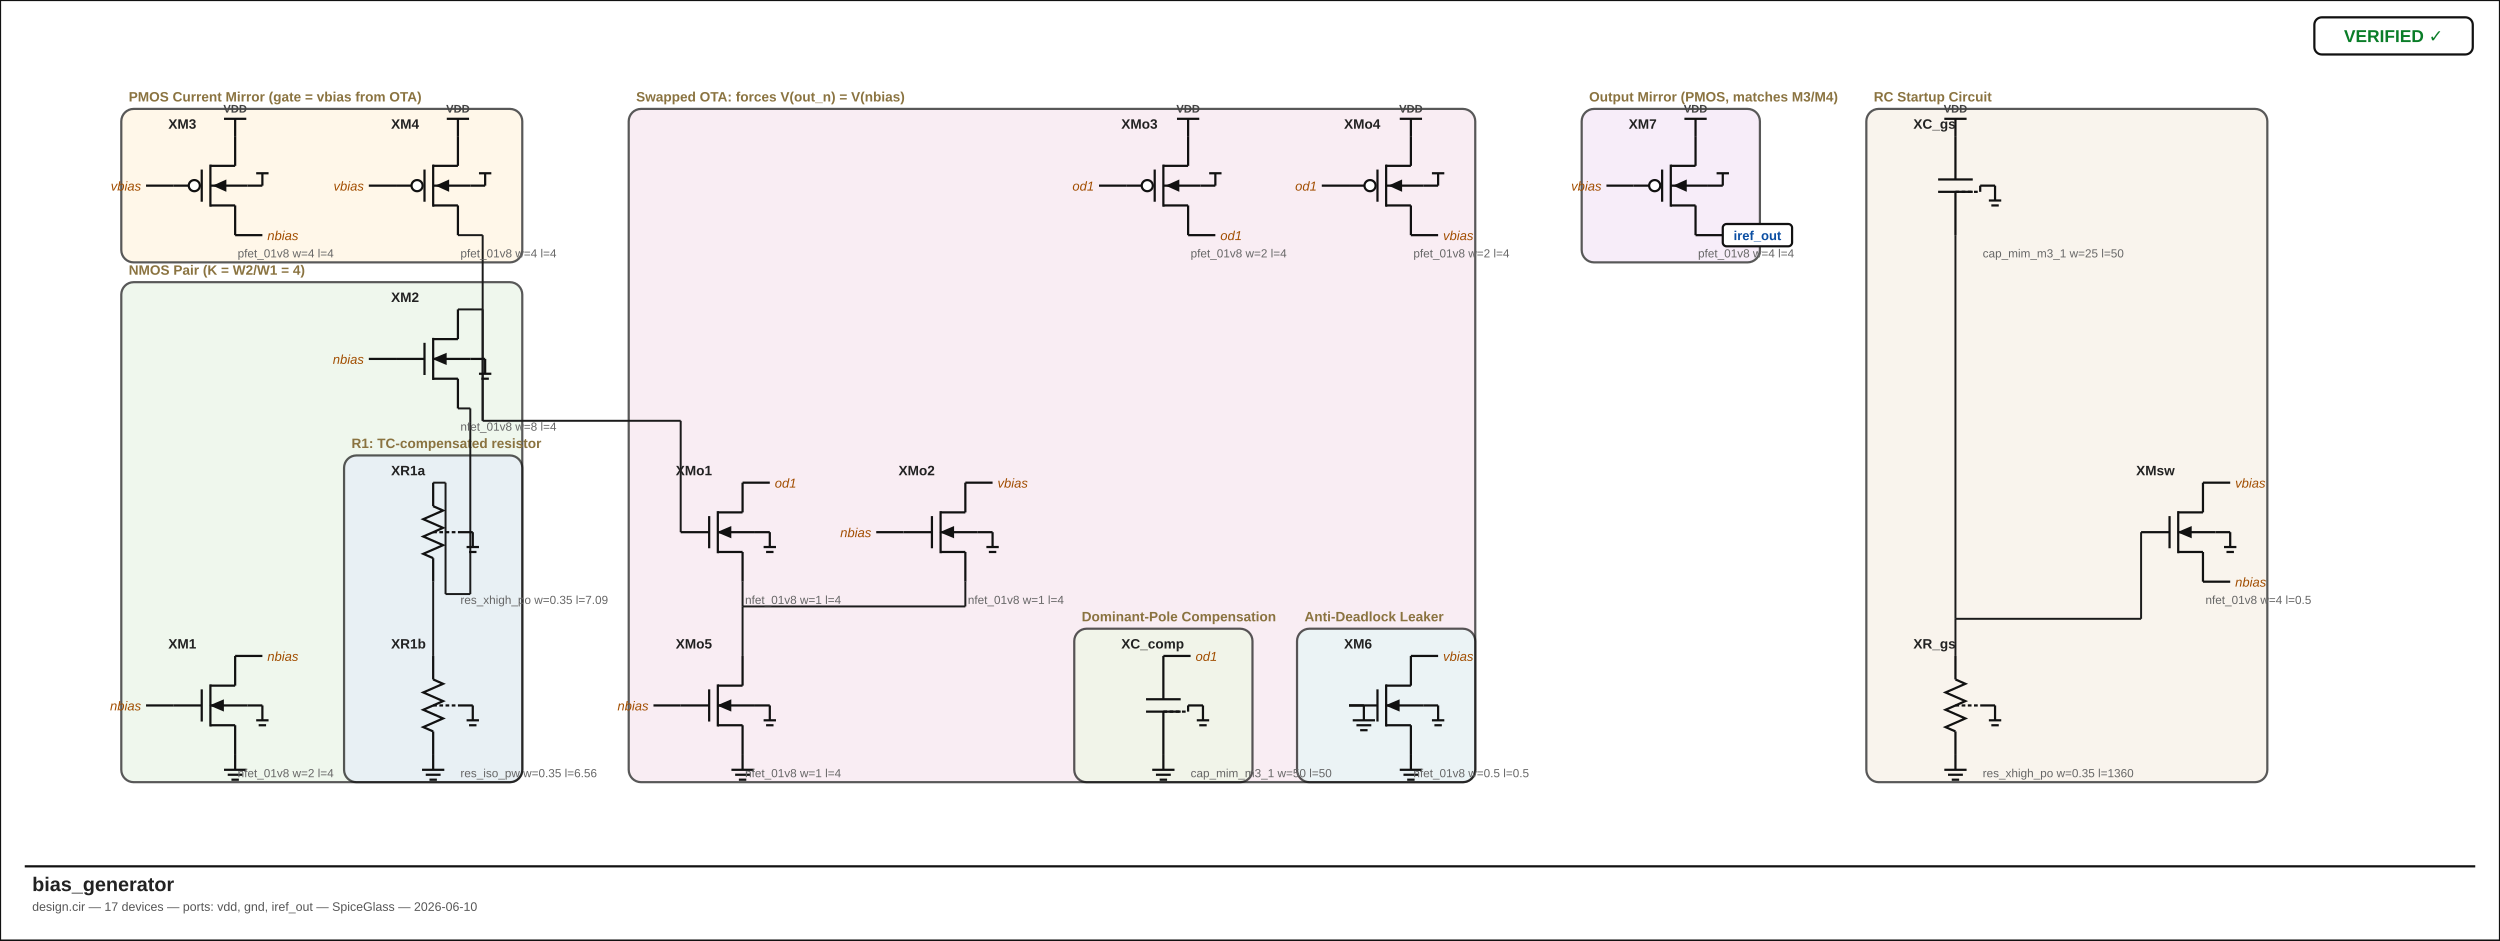
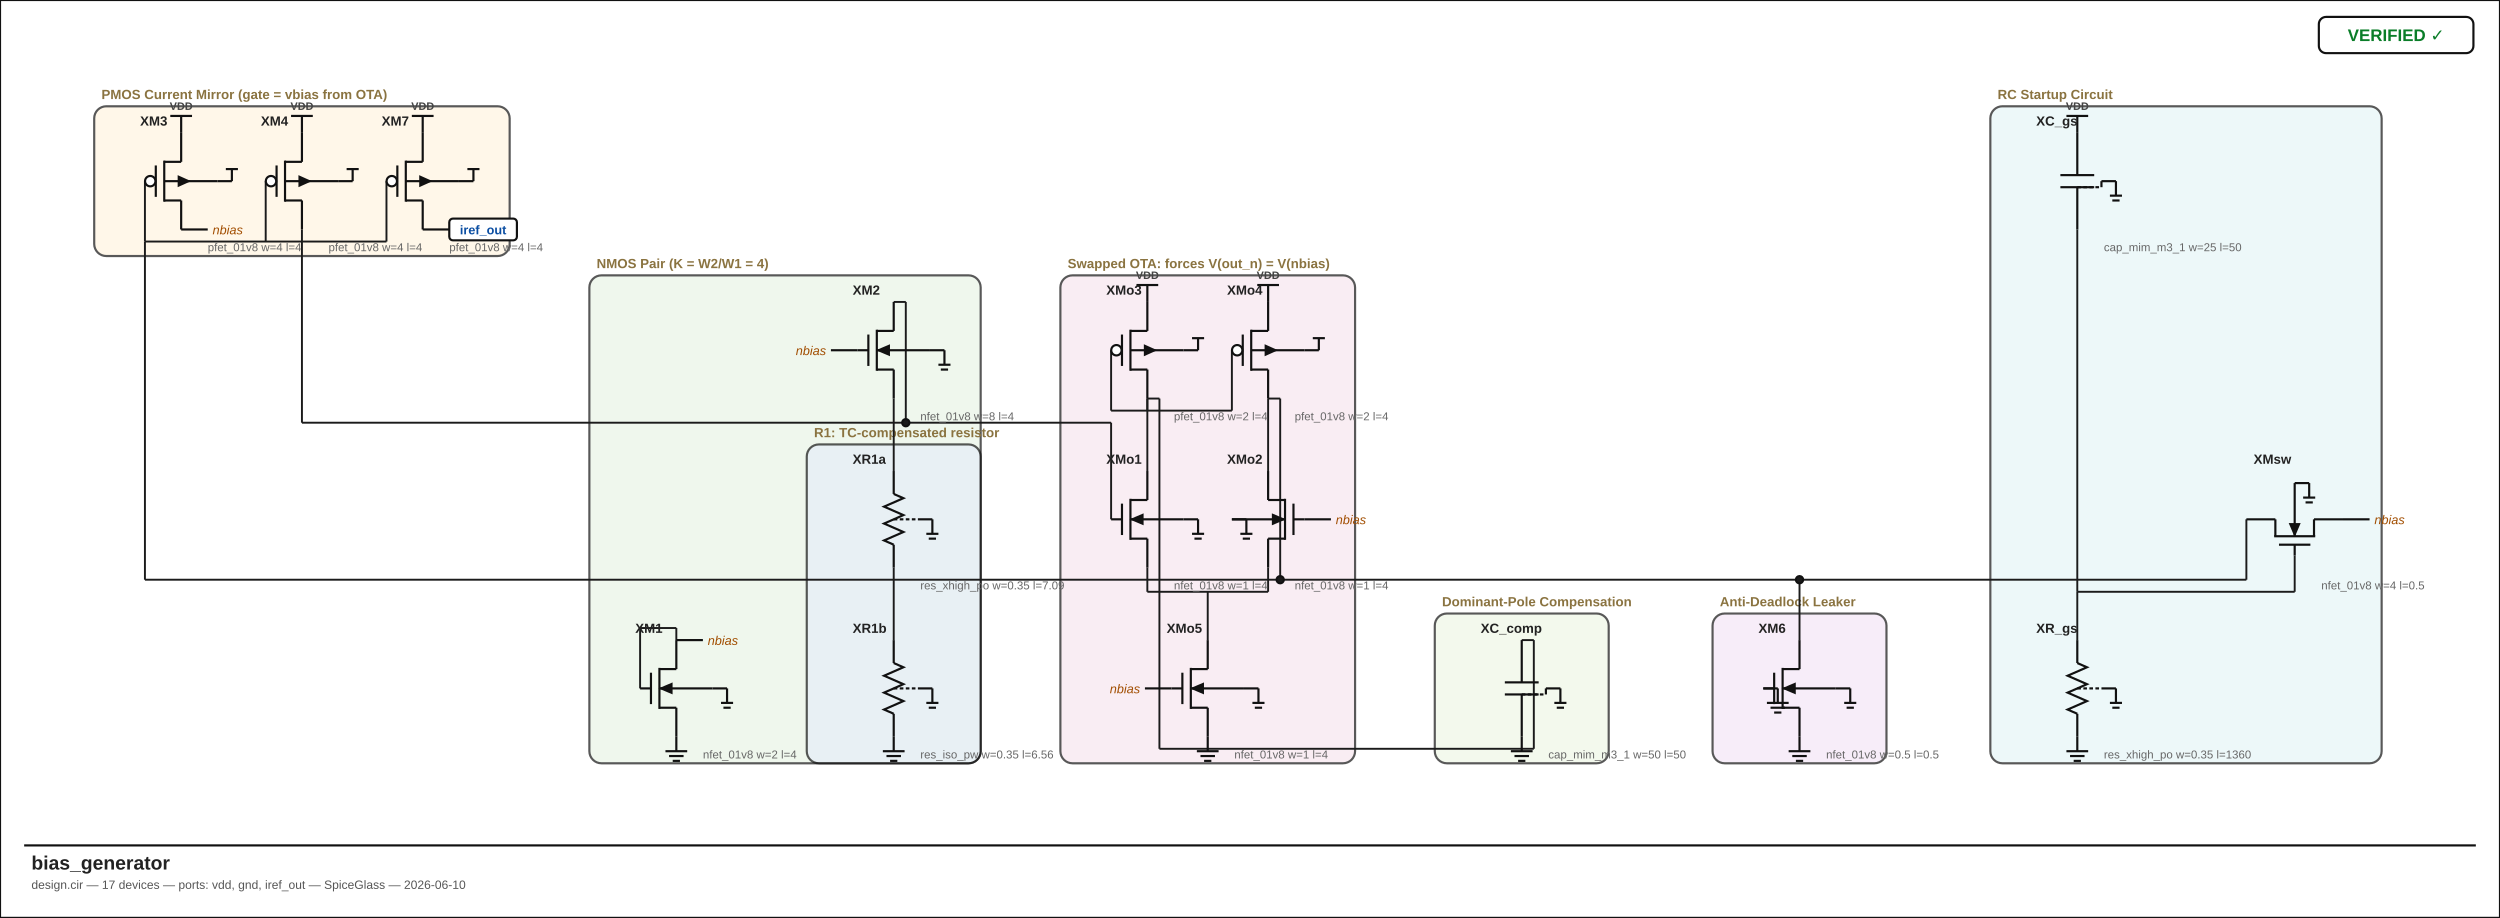
- <svg xmlns="http://www.w3.org/2000/svg" width="2020" height="760" viewBox="0 0 2020 760" font-family="Segoe UI, Arial, sans-serif">
+ <svg xmlns="http://www.w3.org/2000/svg" width="2070" height="760" viewBox="0 0 2070 760" font-family="Segoe UI, Arial, sans-serif">
  <style>
 line, polyline, path, rect, circle { stroke: #111111; stroke-width: 1.8; }
 .wire { stroke: #1b1b1b; stroke-width: 1.6; }
 text { stroke: none; fill: #222; font-size: 11px; }
 .name { font-weight: 600; font-size: 11px; }
 .param { fill: #666; font-size: 9.5px; }
 .pin { font-size: 9px; fill: #333; }
 .sym { font-size: 11px; font-weight: 700; }
 .boxmodel { font-size: 9.5px; fill: #555; font-style: italic; }
 .rail { font-size: 9px; fill: #444444; font-weight: 600; }
 .netlabel { font-size: 10.5px; fill: #a14d00; font-style: italic; }
 .port { font-size: 10.5px; fill: #0b4ea2; font-weight: 700; }
 .sectitle { font-size: 11px; fill: #8a7340; font-weight: 600; }
 .title { font-size: 16px; font-weight: 700; }
 .meta { font-size: 10px; fill: #555; }
</style>
-   <rect x="0" y="0" width="2020" height="760" fill="white" stroke="none" />
-   <rect x="98" y="88" width="324" height="124" rx="10" fill="#fff3df" stroke="none" opacity="0.7" />
-   <text x="104" y="82" class="sectitle">PMOS Current Mirror (gate = vbias from OTA)</text>
-   <rect x="98" y="228" width="324" height="404" rx="10" fill="#e8f3e6" stroke="none" opacity="0.7" />
-   <text x="104" y="222" class="sectitle">NMOS Pair (K = W2/W1 = 4)</text>
-   <rect x="278" y="368" width="144" height="264" rx="10" fill="#e6ecf7" stroke="none" opacity="0.7" />
-   <text x="284" y="362" class="sectitle">R1: TC-compensated resistor</text>
-   <rect x="508" y="88" width="684" height="544" rx="10" fill="#f7e6ee" stroke="none" opacity="0.7" />
-   <text x="514" y="82" class="sectitle">Swapped OTA: forces V(out_n) = V(nbias)</text>
-   <rect x="868" y="508" width="144" height="124" rx="10" fill="#eef7e6" stroke="none" opacity="0.7" />
-   <text x="874" y="502" class="sectitle">Dominant-Pole Compensation</text>
-   <rect x="1278" y="88" width="144" height="124" rx="10" fill="#f3e6f7" stroke="none" opacity="0.7" />
-   <text x="1284" y="82" class="sectitle">Output Mirror (PMOS, matches M3/M4)</text>
-   <rect x="1048" y="508" width="144" height="124" rx="10" fill="#e6f5f7" stroke="none" opacity="0.7" />
-   <text x="1054" y="502" class="sectitle">Anti-Deadlock Leaker</text>
-   <rect x="1508" y="88" width="324" height="544" rx="10" fill="#f7f0e6" stroke="none" opacity="0.7" />
-   <text x="1514" y="82" class="sectitle">RC Startup Circuit</text>
-   <line class="wire" x1="370" y1="190" x2="390" y2="190" />
-   <line class="wire" x1="390" y1="190" x2="390" y2="340" />
-   <line class="wire" x1="370" y1="250" x2="390" y2="250" />
-   <line class="wire" x1="390" y1="250" x2="390" y2="340" />
-   <line class="wire" x1="550" y1="430" x2="550" y2="340" />
-   <line class="wire" x1="390" y1="340" x2="550" y2="340" />
-   <line class="wire" x1="370" y1="330" x2="380" y2="330" />
-   <line class="wire" x1="380" y1="330" x2="380" y2="480" />
-   <line class="wire" x1="350" y1="390" x2="360" y2="390" />
-   <line class="wire" x1="360" y1="390" x2="360" y2="480" />
-   <line class="wire" x1="360" y1="480" x2="380" y2="480" />
-   <line class="wire" x1="350" y1="470" x2="350" y2="530" />
-   <line class="wire" x1="600" y1="470" x2="600" y2="490" />
-   <line class="wire" x1="780" y1="470" x2="780" y2="490" />
-   <line class="wire" x1="600" y1="530" x2="600" y2="490" />
-   <line class="wire" x1="600" y1="490" x2="780" y2="490" />
-   <line class="wire" x1="1580" y1="190" x2="1580" y2="500" />
-   <line class="wire" x1="1580" y1="530" x2="1580" y2="500" />
-   <line class="wire" x1="1730" y1="430" x2="1730" y2="500" />
-   <line class="wire" x1="1580" y1="500" x2="1730" y2="500" />
-   <line x1="190" y1="190" x2="212" y2="190" />
-   <text x="216" y="194" text-anchor="start" class="netlabel">nbias</text>
-   <line x1="190" y1="530" x2="212" y2="530" />
-   <text x="216" y="534" text-anchor="start" class="netlabel">nbias</text>
-   <line x1="140" y1="570" x2="118" y2="570" />
-   <text x="114" y="574" text-anchor="end" class="netlabel">nbias</text>
-   <line x1="320" y1="290" x2="298" y2="290" />
-   <text x="294" y="294" text-anchor="end" class="netlabel">nbias</text>
-   <line x1="730" y1="430" x2="708" y2="430" />
-   <text x="704" y="434" text-anchor="end" class="netlabel">nbias</text>
-   <line x1="550" y1="570" x2="528" y2="570" />
-   <text x="524" y="574" text-anchor="end" class="netlabel">nbias</text>
-   <line x1="1780" y1="470" x2="1802" y2="470" />
-   <text x="1806" y="474" text-anchor="start" class="netlabel">nbias</text>
-   <line x1="140" y1="150" x2="118" y2="150" />
-   <text x="114" y="154" text-anchor="end" class="netlabel">vbias</text>
-   <line x1="320" y1="150" x2="298" y2="150" />
-   <text x="294" y="154" text-anchor="end" class="netlabel">vbias</text>
-   <line x1="780" y1="390" x2="802" y2="390" />
-   <text x="806" y="394" text-anchor="start" class="netlabel">vbias</text>
-   <line x1="1140" y1="190" x2="1162" y2="190" />
-   <text x="1166" y="194" text-anchor="start" class="netlabel">vbias</text>
-   <line x1="1320" y1="150" x2="1298" y2="150" />
-   <text x="1294" y="154" text-anchor="end" class="netlabel">vbias</text>
-   <line x1="1140" y1="530" x2="1162" y2="530" />
-   <text x="1166" y="534" text-anchor="start" class="netlabel">vbias</text>
-   <line x1="1780" y1="390" x2="1802" y2="390" />
-   <text x="1806" y="394" text-anchor="start" class="netlabel">vbias</text>
-   <line x1="190" y1="110" x2="190" y2="96" />
-   <line x1="181" y1="96" x2="199" y2="96" stroke-width="2.4" />
-   <text x="190" y="91" text-anchor="middle" class="rail">VDD</text>
-   <line x1="200" y1="150" x2="212" y2="150" />
-   <line x1="212" y1="150" x2="212" y2="140" />
-   <line x1="207" y1="140" x2="217" y2="140" stroke-width="2.4" />
-   <line x1="370" y1="110" x2="370" y2="96" />
-   <line x1="361" y1="96" x2="379" y2="96" stroke-width="2.4" />
-   <text x="370" y="91" text-anchor="middle" class="rail">VDD</text>
+   <rect x="0" y="0" width="2070" height="760" fill="white" stroke="none" />
+   <rect x="78" y="88" width="344" height="124" rx="10" fill="#fff3df" stroke="none" opacity="0.7" />
+   <text x="84" y="82" class="sectitle">PMOS Current Mirror (gate = vbias from OTA)</text>
+   <rect x="488" y="228" width="324" height="404" rx="10" fill="#e8f3e6" stroke="none" opacity="0.7" />
+   <text x="494" y="222" class="sectitle">NMOS Pair (K = W2/W1 = 4)</text>
+   <rect x="668" y="368" width="144" height="264" rx="10" fill="#e6ecf7" stroke="none" opacity="0.7" />
+   <text x="674" y="362" class="sectitle">R1: TC-compensated resistor</text>
+   <rect x="878" y="228" width="244" height="404" rx="10" fill="#f7e6ee" stroke="none" opacity="0.7" />
+   <text x="884" y="222" class="sectitle">Swapped OTA: forces V(out_n) = V(nbias)</text>
+   <rect x="1188" y="508" width="144" height="124" rx="10" fill="#eef7e6" stroke="none" opacity="0.7" />
+   <text x="1194" y="502" class="sectitle">Dominant-Pole Compensation</text>
+   <rect x="1418" y="508" width="144" height="124" rx="10" fill="#f3e6f7" stroke="none" opacity="0.7" />
+   <text x="1424" y="502" class="sectitle">Anti-Deadlock Leaker</text>
+   <rect x="1648" y="88" width="324" height="544" rx="10" fill="#e6f5f7" stroke="none" opacity="0.7" />
+   <text x="1654" y="82" class="sectitle">RC Startup Circuit</text>
+   <line class="wire" x1="120" y1="150" x2="120" y2="200" />
+   <line class="wire" x1="220" y1="150" x2="220" y2="200" />
+   <line class="wire" x1="320" y1="150" x2="320" y2="200" />
+   <line class="wire" x1="120" y1="200" x2="320" y2="200" />
+   <line class="wire" x1="530" y1="570" x2="530" y2="520" />
+   <line class="wire" x1="530" y1="520" x2="560" y2="520" />
+   <line class="wire" x1="560" y1="520" x2="560" y2="530" />
+   <line class="wire" x1="950" y1="470" x2="950" y2="490" />
+   <line class="wire" x1="1050" y1="470" x2="1050" y2="490" />
+   <line class="wire" x1="950" y1="490" x2="1050" y2="490" />
+   <line class="wire" x1="1000" y1="490" x2="1000" y2="530" />
+   <line class="wire" x1="950" y1="330" x2="950" y2="390" />
+   <line class="wire" x1="920" y1="290" x2="920" y2="340" />
+   <line class="wire" x1="1050" y1="330" x2="1050" y2="390" />
+   <line class="wire" x1="1020" y1="290" x2="1020" y2="340" />
+   <line class="wire" x1="920" y1="340" x2="1020" y2="340" />
+   <line class="wire" x1="950" y1="340" x2="950" y2="330" />
+   <line class="wire" x1="250" y1="190" x2="250" y2="350" />
+   <line class="wire" x1="740" y1="250" x2="750" y2="250" />
+   <line class="wire" x1="750" y1="250" x2="750" y2="350" />
+   <line class="wire" x1="920" y1="430" x2="920" y2="350" />
+   <line class="wire" x1="250" y1="350" x2="920" y2="350" />
+   <line class="wire" x1="740" y1="330" x2="740" y2="390" />
+   <line class="wire" x1="740" y1="470" x2="740" y2="530" />
+   <line class="wire" x1="950" y1="330" x2="960" y2="330" />
+   <line class="wire" x1="960" y1="330" x2="960" y2="620" />
+   <line class="wire" x1="1260" y1="530" x2="1270" y2="530" />
+   <line class="wire" x1="1270" y1="530" x2="1270" y2="620" />
+   <line class="wire" x1="960" y1="620" x2="1270" y2="620" />
+   <line class="wire" x1="1050" y1="330" x2="1060" y2="330" />
+   <line class="wire" x1="1060" y1="330" x2="1060" y2="480" />
+   <line class="wire" x1="1490" y1="530" x2="1490" y2="480" />
+   <line class="wire" x1="1860" y1="430" x2="1860" y2="480" />
+   <line class="wire" x1="120" y1="200" x2="120" y2="480" />
+   <line class="wire" x1="120" y1="480" x2="1860" y2="480" />
+   <line class="wire" x1="1720" y1="190" x2="1720" y2="490" />
+   <line class="wire" x1="1720" y1="530" x2="1720" y2="490" />
+   <line class="wire" x1="1900" y1="460" x2="1900" y2="490" />
+   <line class="wire" x1="1720" y1="490" x2="1900" y2="490" />
+   <circle cx="750" cy="350" r="3" fill="#1b1b1b" stroke="none" />
+   <circle cx="1060" cy="480" r="3" fill="#1b1b1b" stroke="none" />
+   <circle cx="1490" cy="480" r="3" fill="#1b1b1b" stroke="none" />
+   <line x1="150" y1="190" x2="172" y2="190" />
+   <text x="176" y="194" text-anchor="start" class="netlabel">nbias</text>
+   <line x1="560" y1="530" x2="582" y2="530" />
+   <text x="586" y="534" text-anchor="start" class="netlabel">nbias</text>
+   <line x1="710" y1="290" x2="688" y2="290" />
+   <text x="684" y="294" text-anchor="end" class="netlabel">nbias</text>
+   <line x1="1080" y1="430" x2="1102" y2="430" />
+   <text x="1106" y="434" text-anchor="start" class="netlabel">nbias</text>
+   <line x1="970" y1="570" x2="948" y2="570" />
+   <text x="944" y="574" text-anchor="end" class="netlabel">nbias</text>
+   <line x1="1940" y1="430" x2="1962" y2="430" />
+   <text x="1966" y="434" text-anchor="start" class="netlabel">nbias</text>
+   <line x1="150" y1="110" x2="150" y2="96" />
+   <line x1="141" y1="96" x2="159" y2="96" stroke-width="2.4" />
+   <text x="150" y="91" text-anchor="middle" class="rail">VDD</text>
+   <line x1="180" y1="150" x2="192" y2="150" />
+   <line x1="192" y1="150" x2="192" y2="140" />
+   <line x1="187" y1="140" x2="197" y2="140" stroke-width="2.4" />
+   <line x1="250" y1="110" x2="250" y2="96" />
+   <line x1="241" y1="96" x2="259" y2="96" stroke-width="2.4" />
+   <text x="250" y="91" text-anchor="middle" class="rail">VDD</text>
+   <line x1="280" y1="150" x2="292" y2="150" />
+   <line x1="292" y1="150" x2="292" y2="140" />
+   <line x1="287" y1="140" x2="297" y2="140" stroke-width="2.4" />
+   <line x1="950" y1="250" x2="950" y2="236" />
+   <line x1="941" y1="236" x2="959" y2="236" stroke-width="2.4" />
+   <text x="950" y="231" text-anchor="middle" class="rail">VDD</text>
+   <line x1="980" y1="290" x2="992" y2="290" />
+   <line x1="992" y1="290" x2="992" y2="280" />
+   <line x1="987" y1="280" x2="997" y2="280" stroke-width="2.4" />
+   <line x1="1050" y1="250" x2="1050" y2="236" />
+   <line x1="1041" y1="236" x2="1059" y2="236" stroke-width="2.4" />
+   <text x="1050" y="231" text-anchor="middle" class="rail">VDD</text>
+   <line x1="1080" y1="290" x2="1092" y2="290" />
+   <line x1="1092" y1="290" x2="1092" y2="280" />
+   <line x1="1087" y1="280" x2="1097" y2="280" stroke-width="2.4" />
+   <line x1="350" y1="110" x2="350" y2="96" />
+   <line x1="341" y1="96" x2="359" y2="96" stroke-width="2.4" />
+   <text x="350" y="91" text-anchor="middle" class="rail">VDD</text>
  <line x1="380" y1="150" x2="392" y2="150" />
  <line x1="392" y1="150" x2="392" y2="140" />
  <line x1="387" y1="140" x2="397" y2="140" stroke-width="2.4" />
-   <line x1="960" y1="110" x2="960" y2="96" />
-   <line x1="951" y1="96" x2="969" y2="96" stroke-width="2.4" />
-   <text x="960" y="91" text-anchor="middle" class="rail">VDD</text>
-   <line x1="970" y1="150" x2="982" y2="150" />
-   <line x1="982" y1="150" x2="982" y2="140" />
-   <line x1="977" y1="140" x2="987" y2="140" stroke-width="2.4" />
-   <line x1="1140" y1="110" x2="1140" y2="96" />
-   <line x1="1131" y1="96" x2="1149" y2="96" stroke-width="2.4" />
-   <text x="1140" y="91" text-anchor="middle" class="rail">VDD</text>
-   <line x1="1150" y1="150" x2="1162" y2="150" />
-   <line x1="1162" y1="150" x2="1162" y2="140" />
-   <line x1="1157" y1="140" x2="1167" y2="140" stroke-width="2.4" />
-   <line x1="1370" y1="110" x2="1370" y2="96" />
-   <line x1="1361" y1="96" x2="1379" y2="96" stroke-width="2.4" />
-   <text x="1370" y="91" text-anchor="middle" class="rail">VDD</text>
-   <line x1="1380" y1="150" x2="1392" y2="150" />
-   <line x1="1392" y1="150" x2="1392" y2="140" />
-   <line x1="1387" y1="140" x2="1397" y2="140" stroke-width="2.4" />
-   <line x1="1580" y1="110" x2="1580" y2="96" />
-   <line x1="1571" y1="96" x2="1589" y2="96" stroke-width="2.4" />
-   <text x="1580" y="91" text-anchor="middle" class="rail">VDD</text>
-   <line x1="190" y1="610" x2="190" y2="622" />
-   <line x1="181" y1="622" x2="199" y2="622" stroke-width="2" />
-   <line x1="184" y1="626" x2="196" y2="626" stroke-width="2" />
-   <line x1="187" y1="630" x2="193" y2="630" stroke-width="2" />
-   <line x1="200" y1="570" x2="212" y2="570" />
-   <line x1="212" y1="570" x2="212" y2="582" />
-   <line x1="207" y1="582" x2="217" y2="582" stroke-width="2" />
-   <line x1="209" y1="586" x2="215" y2="586" stroke-width="2" />
-   <line x1="380" y1="290" x2="392" y2="290" />
-   <line x1="392" y1="290" x2="392" y2="302" />
-   <line x1="387" y1="302" x2="397" y2="302" stroke-width="2" />
-   <line x1="389" y1="306" x2="395" y2="306" stroke-width="2" />
-   <line x1="370" y1="430" x2="382" y2="430" />
-   <line x1="382" y1="430" x2="382" y2="442" />
-   <line x1="377" y1="442" x2="387" y2="442" stroke-width="2" />
-   <line x1="379" y1="446" x2="385" y2="446" stroke-width="2" />
-   <line x1="350" y1="610" x2="350" y2="622" />
-   <line x1="341" y1="622" x2="359" y2="622" stroke-width="2" />
-   <line x1="344" y1="626" x2="356" y2="626" stroke-width="2" />
-   <line x1="347" y1="630" x2="353" y2="630" stroke-width="2" />
-   <line x1="370" y1="570" x2="382" y2="570" />
-   <line x1="382" y1="570" x2="382" y2="582" />
-   <line x1="377" y1="582" x2="387" y2="582" stroke-width="2" />
-   <line x1="379" y1="586" x2="385" y2="586" stroke-width="2" />
-   <line x1="610" y1="430" x2="622" y2="430" />
-   <line x1="622" y1="430" x2="622" y2="442" />
-   <line x1="617" y1="442" x2="627" y2="442" stroke-width="2" />
-   <line x1="619" y1="446" x2="625" y2="446" stroke-width="2" />
-   <line x1="790" y1="430" x2="802" y2="430" />
-   <line x1="802" y1="430" x2="802" y2="442" />
-   <line x1="797" y1="442" x2="807" y2="442" stroke-width="2" />
-   <line x1="799" y1="446" x2="805" y2="446" stroke-width="2" />
-   <line x1="600" y1="610" x2="600" y2="622" />
-   <line x1="591" y1="622" x2="609" y2="622" stroke-width="2" />
-   <line x1="594" y1="626" x2="606" y2="626" stroke-width="2" />
-   <line x1="597" y1="630" x2="603" y2="630" stroke-width="2" />
-   <line x1="610" y1="570" x2="622" y2="570" />
-   <line x1="622" y1="570" x2="622" y2="582" />
-   <line x1="617" y1="582" x2="627" y2="582" stroke-width="2" />
-   <line x1="619" y1="586" x2="625" y2="586" stroke-width="2" />
-   <line x1="940" y1="610" x2="940" y2="622" />
-   <line x1="931" y1="622" x2="949" y2="622" stroke-width="2" />
-   <line x1="934" y1="626" x2="946" y2="626" stroke-width="2" />
-   <line x1="937" y1="630" x2="943" y2="630" stroke-width="2" />
-   <line x1="960" y1="570" x2="972" y2="570" />
-   <line x1="972" y1="570" x2="972" y2="582" />
-   <line x1="967" y1="582" x2="977" y2="582" stroke-width="2" />
-   <line x1="969" y1="586" x2="975" y2="586" stroke-width="2" />
-   <line x1="1090" y1="570" x2="1102" y2="570" />
-   <line x1="1102" y1="570" x2="1102" y2="582" />
-   <line x1="1093" y1="582" x2="1111" y2="582" stroke-width="2" />
-   <line x1="1096" y1="586" x2="1108" y2="586" stroke-width="2" />
-   <line x1="1099" y1="590" x2="1105" y2="590" stroke-width="2" />
-   <line x1="1140" y1="610" x2="1140" y2="622" />
-   <line x1="1131" y1="622" x2="1149" y2="622" stroke-width="2" />
-   <line x1="1134" y1="626" x2="1146" y2="626" stroke-width="2" />
-   <line x1="1137" y1="630" x2="1143" y2="630" stroke-width="2" />
-   <line x1="1150" y1="570" x2="1162" y2="570" />
-   <line x1="1162" y1="570" x2="1162" y2="582" />
-   <line x1="1157" y1="582" x2="1167" y2="582" stroke-width="2" />
-   <line x1="1159" y1="586" x2="1165" y2="586" stroke-width="2" />
-   <line x1="1600" y1="150" x2="1612" y2="150" />
-   <line x1="1612" y1="150" x2="1612" y2="162" />
-   <line x1="1607" y1="162" x2="1617" y2="162" stroke-width="2" />
-   <line x1="1609" y1="166" x2="1615" y2="166" stroke-width="2" />
-   <line x1="1580" y1="610" x2="1580" y2="622" />
-   <line x1="1571" y1="622" x2="1589" y2="622" stroke-width="2" />
-   <line x1="1574" y1="626" x2="1586" y2="626" stroke-width="2" />
-   <line x1="1577" y1="630" x2="1583" y2="630" stroke-width="2" />
-   <line x1="1600" y1="570" x2="1612" y2="570" />
-   <line x1="1612" y1="570" x2="1612" y2="582" />
-   <line x1="1607" y1="582" x2="1617" y2="582" stroke-width="2" />
-   <line x1="1609" y1="586" x2="1615" y2="586" stroke-width="2" />
-   <line x1="1790" y1="430" x2="1802" y2="430" />
-   <line x1="1802" y1="430" x2="1802" y2="442" />
-   <line x1="1797" y1="442" x2="1807" y2="442" stroke-width="2" />
-   <line x1="1799" y1="446" x2="1805" y2="446" stroke-width="2" />
-   <line x1="600" y1="390" x2="622" y2="390" />
-   <text x="626" y="394" text-anchor="start" class="netlabel">od1</text>
-   <line x1="960" y1="190" x2="982" y2="190" />
-   <text x="986" y="194" text-anchor="start" class="netlabel">od1</text>
-   <line x1="910" y1="150" x2="888" y2="150" />
-   <text x="884" y="154" text-anchor="end" class="netlabel">od1</text>
-   <line x1="1090" y1="150" x2="1068" y2="150" />
-   <text x="1064" y="154" text-anchor="end" class="netlabel">od1</text>
-   <line x1="940" y1="530" x2="962" y2="530" />
-   <text x="966" y="534" text-anchor="start" class="netlabel">od1</text>
-   <line x1="1370" y1="190" x2="1392" y2="190" />
-   <rect x="1392" y="181" width="56" height="18" rx="3" fill="white" stroke="#0b4ea2" stroke-width="1.4" />
-   <text x="1420.0" y="194" text-anchor="middle" class="port">iref_out</text>
-   <g transform="translate(170 150) scale(1 1)" fill="none">
-     <line x1="20" y1="-40" x2="20" y2="-16" />
-     <line x1="20" y1="-16" x2="0" y2="-16" />
-     <line x1="20" y1="40" x2="20" y2="16" />
-     <line x1="20" y1="16" x2="0" y2="16" />
-     <line x1="0" y1="-17" x2="0" y2="17" stroke-width="2.6" />
-     <line x1="-7" y1="-13" x2="-7" y2="13" stroke-width="2.6" />
-     <circle cx="-13" cy="0" r="4.5" fill="white" stroke-width="1.5" />
-     <line x1="-30" y1="0" x2="-17.5" y2="0" />
-     <line x1="0" y1="0" x2="30" y2="0" />
-     <path d="M 12 0 L 4 -3.6 L 4 3.6 Z" fill="#111111" stroke="none" transform="rotate(180 8 0)" />
-   </g>
-   <text x="136" y="104" class="name">XM3</text>
-   <text x="192" y="208" class="param" text-anchor="start">pfet_01v8  w=4  l=4</text>
-   <g transform="translate(350 150) scale(1 1)" fill="none">
-     <line x1="20" y1="-40" x2="20" y2="-16" />
-     <line x1="20" y1="-16" x2="0" y2="-16" />
-     <line x1="20" y1="40" x2="20" y2="16" />
-     <line x1="20" y1="16" x2="0" y2="16" />
-     <line x1="0" y1="-17" x2="0" y2="17" stroke-width="2.6" />
-     <line x1="-7" y1="-13" x2="-7" y2="13" stroke-width="2.6" />
-     <circle cx="-13" cy="0" r="4.5" fill="white" stroke-width="1.5" />
-     <line x1="-30" y1="0" x2="-17.5" y2="0" />
-     <line x1="0" y1="0" x2="30" y2="0" />
-     <path d="M 12 0 L 4 -3.6 L 4 3.6 Z" fill="#111111" stroke="none" transform="rotate(180 8 0)" />
-   </g>
-   <text x="316" y="104" class="name">XM4</text>
-   <text x="372" y="208" class="param" text-anchor="start">pfet_01v8  w=4  l=4</text>
-   <g transform="translate(170 570) scale(1 1)" fill="none">
-     <line x1="20" y1="-40" x2="20" y2="-16" />
-     <line x1="20" y1="-16" x2="0" y2="-16" />
-     <line x1="20" y1="40" x2="20" y2="16" />
-     <line x1="20" y1="16" x2="0" y2="16" />
-     <line x1="0" y1="-17" x2="0" y2="17" stroke-width="2.6" />
-     <line x1="-7" y1="-13" x2="-7" y2="13" stroke-width="2.6" />
-     <line x1="-30" y1="0" x2="-7" y2="0" />
-     <line x1="0" y1="0" x2="30" y2="0" />
-     <path d="M 1.5 0 L 10 -3.6 L 10 3.6 Z" fill="#111111" stroke="none" />
-   </g>
-   <text x="136" y="524" class="name">XM1</text>
-   <text x="192" y="628" class="param" text-anchor="start">nfet_01v8  w=2  l=4</text>
-   <g transform="translate(350 290) scale(1 1)" fill="none">
-     <line x1="20" y1="-40" x2="20" y2="-16" />
-     <line x1="20" y1="-16" x2="0" y2="-16" />
-     <line x1="20" y1="40" x2="20" y2="16" />
-     <line x1="20" y1="16" x2="0" y2="16" />
-     <line x1="0" y1="-17" x2="0" y2="17" stroke-width="2.6" />
-     <line x1="-7" y1="-13" x2="-7" y2="13" stroke-width="2.6" />
-     <line x1="-30" y1="0" x2="-7" y2="0" />
-     <line x1="0" y1="0" x2="30" y2="0" />
-     <path d="M 1.5 0 L 10 -3.6 L 10 3.6 Z" fill="#111111" stroke="none" />
-   </g>
-   <text x="316" y="244" class="name">XM2</text>
-   <text x="372" y="348" class="param" text-anchor="start">nfet_01v8  w=8  l=4</text>
-   <g transform="translate(350 430) scale(1 1)" fill="none">
+   <line x1="1720" y1="110" x2="1720" y2="96" />
+   <line x1="1711" y1="96" x2="1729" y2="96" stroke-width="2.4" />
+   <text x="1720" y="91" text-anchor="middle" class="rail">VDD</text>
+   <line x1="560" y1="610" x2="560" y2="622" />
+   <line x1="551" y1="622" x2="569" y2="622" stroke-width="2" />
+   <line x1="554" y1="626" x2="566" y2="626" stroke-width="2" />
+   <line x1="557" y1="630" x2="563" y2="630" stroke-width="2" />
+   <line x1="590" y1="570" x2="602" y2="570" />
+   <line x1="602" y1="570" x2="602" y2="582" />
+   <line x1="597" y1="582" x2="607" y2="582" stroke-width="2" />
+   <line x1="599" y1="586" x2="605" y2="586" stroke-width="2" />
+   <line x1="770" y1="290" x2="782" y2="290" />
+   <line x1="782" y1="290" x2="782" y2="302" />
+   <line x1="777" y1="302" x2="787" y2="302" stroke-width="2" />
+   <line x1="779" y1="306" x2="785" y2="306" stroke-width="2" />
+   <line x1="760" y1="430" x2="772" y2="430" />
+   <line x1="772" y1="430" x2="772" y2="442" />
+   <line x1="767" y1="442" x2="777" y2="442" stroke-width="2" />
+   <line x1="769" y1="446" x2="775" y2="446" stroke-width="2" />
+   <line x1="740" y1="610" x2="740" y2="622" />
+   <line x1="731" y1="622" x2="749" y2="622" stroke-width="2" />
+   <line x1="734" y1="626" x2="746" y2="626" stroke-width="2" />
+   <line x1="737" y1="630" x2="743" y2="630" stroke-width="2" />
+   <line x1="760" y1="570" x2="772" y2="570" />
+   <line x1="772" y1="570" x2="772" y2="582" />
+   <line x1="767" y1="582" x2="777" y2="582" stroke-width="2" />
+   <line x1="769" y1="586" x2="775" y2="586" stroke-width="2" />
+   <line x1="980" y1="430" x2="992" y2="430" />
+   <line x1="992" y1="430" x2="992" y2="442" />
+   <line x1="987" y1="442" x2="997" y2="442" stroke-width="2" />
+   <line x1="989" y1="446" x2="995" y2="446" stroke-width="2" />
+   <line x1="1020" y1="430" x2="1032" y2="430" />
+   <line x1="1032" y1="430" x2="1032" y2="442" />
+   <line x1="1027" y1="442" x2="1037" y2="442" stroke-width="2" />
+   <line x1="1029" y1="446" x2="1035" y2="446" stroke-width="2" />
+   <line x1="1000" y1="610" x2="1000" y2="622" />
+   <line x1="991" y1="622" x2="1009" y2="622" stroke-width="2" />
+   <line x1="994" y1="626" x2="1006" y2="626" stroke-width="2" />
+   <line x1="997" y1="630" x2="1003" y2="630" stroke-width="2" />
+   <line x1="1030" y1="570" x2="1042" y2="570" />
+   <line x1="1042" y1="570" x2="1042" y2="582" />
+   <line x1="1037" y1="582" x2="1047" y2="582" stroke-width="2" />
+   <line x1="1039" y1="586" x2="1045" y2="586" stroke-width="2" />
+   <line x1="1260" y1="610" x2="1260" y2="622" />
+   <line x1="1251" y1="622" x2="1269" y2="622" stroke-width="2" />
+   <line x1="1254" y1="626" x2="1266" y2="626" stroke-width="2" />
+   <line x1="1257" y1="630" x2="1263" y2="630" stroke-width="2" />
+   <line x1="1280" y1="570" x2="1292" y2="570" />
+   <line x1="1292" y1="570" x2="1292" y2="582" />
+   <line x1="1287" y1="582" x2="1297" y2="582" stroke-width="2" />
+   <line x1="1289" y1="586" x2="1295" y2="586" stroke-width="2" />
+   <line x1="1460" y1="570" x2="1472" y2="570" />
+   <line x1="1472" y1="570" x2="1472" y2="582" />
+   <line x1="1463" y1="582" x2="1481" y2="582" stroke-width="2" />
+   <line x1="1466" y1="586" x2="1478" y2="586" stroke-width="2" />
+   <line x1="1469" y1="590" x2="1475" y2="590" stroke-width="2" />
+   <line x1="1490" y1="610" x2="1490" y2="622" />
+   <line x1="1481" y1="622" x2="1499" y2="622" stroke-width="2" />
+   <line x1="1484" y1="626" x2="1496" y2="626" stroke-width="2" />
+   <line x1="1487" y1="630" x2="1493" y2="630" stroke-width="2" />
+   <line x1="1520" y1="570" x2="1532" y2="570" />
+   <line x1="1532" y1="570" x2="1532" y2="582" />
+   <line x1="1527" y1="582" x2="1537" y2="582" stroke-width="2" />
+   <line x1="1529" y1="586" x2="1535" y2="586" stroke-width="2" />
+   <line x1="1740" y1="150" x2="1752" y2="150" />
+   <line x1="1752" y1="150" x2="1752" y2="162" />
+   <line x1="1747" y1="162" x2="1757" y2="162" stroke-width="2" />
+   <line x1="1749" y1="166" x2="1755" y2="166" stroke-width="2" />
+   <line x1="1720" y1="610" x2="1720" y2="622" />
+   <line x1="1711" y1="622" x2="1729" y2="622" stroke-width="2" />
+   <line x1="1714" y1="626" x2="1726" y2="626" stroke-width="2" />
+   <line x1="1717" y1="630" x2="1723" y2="630" stroke-width="2" />
+   <line x1="1740" y1="570" x2="1752" y2="570" />
+   <line x1="1752" y1="570" x2="1752" y2="582" />
+   <line x1="1747" y1="582" x2="1757" y2="582" stroke-width="2" />
+   <line x1="1749" y1="586" x2="1755" y2="586" stroke-width="2" />
+   <line x1="1900" y1="400" x2="1912" y2="400" />
+   <line x1="1912" y1="400" x2="1912" y2="412" />
+   <line x1="1907" y1="412" x2="1917" y2="412" stroke-width="2" />
+   <line x1="1909" y1="416" x2="1915" y2="416" stroke-width="2" />
+   <line x1="350" y1="190" x2="372" y2="190" />
+   <rect x="372" y="181" width="56" height="18" rx="3" fill="white" stroke="#0b4ea2" stroke-width="1.4" />
+   <text x="400.0" y="194" text-anchor="middle" class="port">iref_out</text>
+   <g transform="translate(150 150)" fill="none">
+     <line x1="0" y1="-40" x2="0" y2="-16" />
+     <line x1="0" y1="-16" x2="-14" y2="-16" />
+     <line x1="0" y1="40" x2="0" y2="16" />
+     <line x1="0" y1="16" x2="-14" y2="16" />
+     <line x1="-14" y1="-17" x2="-14" y2="17" stroke-width="2.6" />
+     <line x1="-21" y1="-13" x2="-21" y2="13" stroke-width="2.6" />
+     <circle cx="-25.6" cy="0" r="4.3" fill="white" stroke-width="1.5" />
+     <line x1="-14" y1="0" x2="30" y2="0" />
+     <path d="M 6 0 L -2 -3.6 L -2 3.6 Z" fill="#111111" stroke="none" />
+   </g>
+   <text x="116" y="104" class="name">XM3</text>
+   <text x="172" y="208" class="param" text-anchor="start">pfet_01v8  w=4  l=4</text>
+   <g transform="translate(250 150)" fill="none">
+     <line x1="0" y1="-40" x2="0" y2="-16" />
+     <line x1="0" y1="-16" x2="-14" y2="-16" />
+     <line x1="0" y1="40" x2="0" y2="16" />
+     <line x1="0" y1="16" x2="-14" y2="16" />
+     <line x1="-14" y1="-17" x2="-14" y2="17" stroke-width="2.6" />
+     <line x1="-21" y1="-13" x2="-21" y2="13" stroke-width="2.6" />
+     <circle cx="-25.6" cy="0" r="4.3" fill="white" stroke-width="1.5" />
+     <line x1="-14" y1="0" x2="30" y2="0" />
+     <path d="M 6 0 L -2 -3.6 L -2 3.6 Z" fill="#111111" stroke="none" />
+   </g>
+   <text x="216" y="104" class="name">XM4</text>
+   <text x="272" y="208" class="param" text-anchor="start">pfet_01v8  w=4  l=4</text>
+   <g transform="translate(560 570)" fill="none">
+     <line x1="0" y1="-40" x2="0" y2="-16" />
+     <line x1="0" y1="-16" x2="-14" y2="-16" />
+     <line x1="0" y1="40" x2="0" y2="16" />
+     <line x1="0" y1="16" x2="-14" y2="16" />
+     <line x1="-14" y1="-17" x2="-14" y2="17" stroke-width="2.6" />
+     <line x1="-21" y1="-13" x2="-21" y2="13" stroke-width="2.6" />
+     <line x1="-30" y1="0" x2="-21" y2="0" />
+     <line x1="-14" y1="0" x2="30" y2="0" />
+     <path d="M -12.5 0 L -4 -3.6 L -4 3.6 Z" fill="#111111" stroke="none" />
+   </g>
+   <text x="526" y="524" class="name">XM1</text>
+   <text x="582" y="628" class="param" text-anchor="start">nfet_01v8  w=2  l=4</text>
+   <g transform="translate(740 290)" fill="none">
+     <line x1="0" y1="-40" x2="0" y2="-16" />
+     <line x1="0" y1="-16" x2="-14" y2="-16" />
+     <line x1="0" y1="40" x2="0" y2="16" />
+     <line x1="0" y1="16" x2="-14" y2="16" />
+     <line x1="-14" y1="-17" x2="-14" y2="17" stroke-width="2.6" />
+     <line x1="-21" y1="-13" x2="-21" y2="13" stroke-width="2.6" />
+     <line x1="-30" y1="0" x2="-21" y2="0" />
+     <line x1="-14" y1="0" x2="30" y2="0" />
+     <path d="M -12.5 0 L -4 -3.6 L -4 3.6 Z" fill="#111111" stroke="none" />
+   </g>
+   <text x="706" y="244" class="name">XM2</text>
+   <text x="762" y="348" class="param" text-anchor="start">nfet_01v8  w=8  l=4</text>
+   <g transform="translate(740 430)" fill="none">
    <line x1="0" y1="-40" x2="0" y2="-21" />
    <line x1="0" y1="21" x2="0" y2="40" />
    <polyline points="0,-21 8,-17.5 -8,-10.5 8,-3.5 -8,3.5 8,10.5 -8,17.5 0,21" fill="none" stroke-width="2" />
    <line x1="0" y1="0" x2="20" y2="0" stroke-dasharray="3 2" />
  </g>
-   <text x="316" y="384" class="name">XR1a</text>
-   <text x="372" y="488" class="param" text-anchor="start">res_xhigh_po  w=0.35  l=7.09</text>
-   <g transform="translate(350 570) scale(1 1)" fill="none">
+   <text x="706" y="384" class="name">XR1a</text>
+   <text x="762" y="488" class="param" text-anchor="start">res_xhigh_po  w=0.35  l=7.09</text>
+   <g transform="translate(740 570)" fill="none">
    <line x1="0" y1="-40" x2="0" y2="-21" />
    <line x1="0" y1="21" x2="0" y2="40" />
    <polyline points="0,-21 8,-17.5 -8,-10.5 8,-3.5 -8,3.5 8,10.5 -8,17.5 0,21" fill="none" stroke-width="2" />
    <line x1="0" y1="0" x2="20" y2="0" stroke-dasharray="3 2" />
  </g>
-   <text x="316" y="524" class="name">XR1b</text>
-   <text x="372" y="628" class="param" text-anchor="start">res_iso_pw  w=0.35  l=6.56</text>
-   <g transform="translate(580 430) scale(1 1)" fill="none">
-     <line x1="20" y1="-40" x2="20" y2="-16" />
-     <line x1="20" y1="-16" x2="0" y2="-16" />
-     <line x1="20" y1="40" x2="20" y2="16" />
-     <line x1="20" y1="16" x2="0" y2="16" />
-     <line x1="0" y1="-17" x2="0" y2="17" stroke-width="2.6" />
-     <line x1="-7" y1="-13" x2="-7" y2="13" stroke-width="2.6" />
-     <line x1="-30" y1="0" x2="-7" y2="0" />
-     <line x1="0" y1="0" x2="30" y2="0" />
-     <path d="M 1.5 0 L 10 -3.6 L 10 3.6 Z" fill="#111111" stroke="none" />
-   </g>
-   <text x="546" y="384" class="name">XMo1</text>
-   <text x="602" y="488" class="param" text-anchor="start">nfet_01v8  w=1  l=4</text>
-   <g transform="translate(760 430) scale(1 1)" fill="none">
-     <line x1="20" y1="-40" x2="20" y2="-16" />
-     <line x1="20" y1="-16" x2="0" y2="-16" />
-     <line x1="20" y1="40" x2="20" y2="16" />
-     <line x1="20" y1="16" x2="0" y2="16" />
-     <line x1="0" y1="-17" x2="0" y2="17" stroke-width="2.6" />
-     <line x1="-7" y1="-13" x2="-7" y2="13" stroke-width="2.6" />
-     <line x1="-30" y1="0" x2="-7" y2="0" />
-     <line x1="0" y1="0" x2="30" y2="0" />
-     <path d="M 1.5 0 L 10 -3.6 L 10 3.6 Z" fill="#111111" stroke="none" />
-   </g>
-   <text x="726" y="384" class="name">XMo2</text>
-   <text x="782" y="488" class="param" text-anchor="start">nfet_01v8  w=1  l=4</text>
-   <g transform="translate(940 150) scale(1 1)" fill="none">
-     <line x1="20" y1="-40" x2="20" y2="-16" />
-     <line x1="20" y1="-16" x2="0" y2="-16" />
-     <line x1="20" y1="40" x2="20" y2="16" />
-     <line x1="20" y1="16" x2="0" y2="16" />
-     <line x1="0" y1="-17" x2="0" y2="17" stroke-width="2.6" />
-     <line x1="-7" y1="-13" x2="-7" y2="13" stroke-width="2.6" />
-     <circle cx="-13" cy="0" r="4.5" fill="white" stroke-width="1.5" />
-     <line x1="-30" y1="0" x2="-17.5" y2="0" />
-     <line x1="0" y1="0" x2="30" y2="0" />
-     <path d="M 12 0 L 4 -3.6 L 4 3.6 Z" fill="#111111" stroke="none" transform="rotate(180 8 0)" />
-   </g>
-   <text x="906" y="104" class="name">XMo3</text>
-   <text x="962" y="208" class="param" text-anchor="start">pfet_01v8  w=2  l=4</text>
-   <g transform="translate(1120 150) scale(1 1)" fill="none">
-     <line x1="20" y1="-40" x2="20" y2="-16" />
-     <line x1="20" y1="-16" x2="0" y2="-16" />
-     <line x1="20" y1="40" x2="20" y2="16" />
-     <line x1="20" y1="16" x2="0" y2="16" />
-     <line x1="0" y1="-17" x2="0" y2="17" stroke-width="2.6" />
-     <line x1="-7" y1="-13" x2="-7" y2="13" stroke-width="2.6" />
-     <circle cx="-13" cy="0" r="4.5" fill="white" stroke-width="1.5" />
-     <line x1="-30" y1="0" x2="-17.5" y2="0" />
-     <line x1="0" y1="0" x2="30" y2="0" />
-     <path d="M 12 0 L 4 -3.6 L 4 3.6 Z" fill="#111111" stroke="none" transform="rotate(180 8 0)" />
-   </g>
-   <text x="1086" y="104" class="name">XMo4</text>
-   <text x="1142" y="208" class="param" text-anchor="start">pfet_01v8  w=2  l=4</text>
-   <g transform="translate(580 570) scale(1 1)" fill="none">
-     <line x1="20" y1="-40" x2="20" y2="-16" />
-     <line x1="20" y1="-16" x2="0" y2="-16" />
-     <line x1="20" y1="40" x2="20" y2="16" />
-     <line x1="20" y1="16" x2="0" y2="16" />
-     <line x1="0" y1="-17" x2="0" y2="17" stroke-width="2.6" />
-     <line x1="-7" y1="-13" x2="-7" y2="13" stroke-width="2.6" />
-     <line x1="-30" y1="0" x2="-7" y2="0" />
-     <line x1="0" y1="0" x2="30" y2="0" />
-     <path d="M 1.5 0 L 10 -3.6 L 10 3.6 Z" fill="#111111" stroke="none" />
-   </g>
-   <text x="546" y="524" class="name">XMo5</text>
-   <text x="602" y="628" class="param" text-anchor="start">nfet_01v8  w=1  l=4</text>
-   <g transform="translate(940 570) scale(1 1)" fill="none">
+   <text x="706" y="524" class="name">XR1b</text>
+   <text x="762" y="628" class="param" text-anchor="start">res_iso_pw  w=0.35  l=6.56</text>
+   <g transform="translate(950 430)" fill="none">
+     <line x1="0" y1="-40" x2="0" y2="-16" />
+     <line x1="0" y1="-16" x2="-14" y2="-16" />
+     <line x1="0" y1="40" x2="0" y2="16" />
+     <line x1="0" y1="16" x2="-14" y2="16" />
+     <line x1="-14" y1="-17" x2="-14" y2="17" stroke-width="2.6" />
+     <line x1="-21" y1="-13" x2="-21" y2="13" stroke-width="2.6" />
+     <line x1="-30" y1="0" x2="-21" y2="0" />
+     <line x1="-14" y1="0" x2="30" y2="0" />
+     <path d="M -12.5 0 L -4 -3.6 L -4 3.6 Z" fill="#111111" stroke="none" />
+   </g>
+   <text x="916" y="384" class="name">XMo1</text>
+   <text x="972" y="488" class="param" text-anchor="start">nfet_01v8  w=1  l=4</text>
+   <g transform="translate(1050 430) scale(-1 1)" fill="none">
+     <line x1="0" y1="-40" x2="0" y2="-16" />
+     <line x1="0" y1="-16" x2="-14" y2="-16" />
+     <line x1="0" y1="40" x2="0" y2="16" />
+     <line x1="0" y1="16" x2="-14" y2="16" />
+     <line x1="-14" y1="-17" x2="-14" y2="17" stroke-width="2.6" />
+     <line x1="-21" y1="-13" x2="-21" y2="13" stroke-width="2.6" />
+     <line x1="-30" y1="0" x2="-21" y2="0" />
+     <line x1="-14" y1="0" x2="30" y2="0" />
+     <path d="M -12.5 0 L -4 -3.6 L -4 3.6 Z" fill="#111111" stroke="none" />
+   </g>
+   <text x="1016" y="384" class="name">XMo2</text>
+   <text x="1072" y="488" class="param" text-anchor="start">nfet_01v8  w=1  l=4</text>
+   <g transform="translate(950 290)" fill="none">
+     <line x1="0" y1="-40" x2="0" y2="-16" />
+     <line x1="0" y1="-16" x2="-14" y2="-16" />
+     <line x1="0" y1="40" x2="0" y2="16" />
+     <line x1="0" y1="16" x2="-14" y2="16" />
+     <line x1="-14" y1="-17" x2="-14" y2="17" stroke-width="2.6" />
+     <line x1="-21" y1="-13" x2="-21" y2="13" stroke-width="2.6" />
+     <circle cx="-25.6" cy="0" r="4.3" fill="white" stroke-width="1.5" />
+     <line x1="-14" y1="0" x2="30" y2="0" />
+     <path d="M 6 0 L -2 -3.6 L -2 3.6 Z" fill="#111111" stroke="none" />
+   </g>
+   <text x="916" y="244" class="name">XMo3</text>
+   <text x="972" y="348" class="param" text-anchor="start">pfet_01v8  w=2  l=4</text>
+   <g transform="translate(1050 290)" fill="none">
+     <line x1="0" y1="-40" x2="0" y2="-16" />
+     <line x1="0" y1="-16" x2="-14" y2="-16" />
+     <line x1="0" y1="40" x2="0" y2="16" />
+     <line x1="0" y1="16" x2="-14" y2="16" />
+     <line x1="-14" y1="-17" x2="-14" y2="17" stroke-width="2.6" />
+     <line x1="-21" y1="-13" x2="-21" y2="13" stroke-width="2.6" />
+     <circle cx="-25.6" cy="0" r="4.3" fill="white" stroke-width="1.5" />
+     <line x1="-14" y1="0" x2="30" y2="0" />
+     <path d="M 6 0 L -2 -3.6 L -2 3.6 Z" fill="#111111" stroke="none" />
+   </g>
+   <text x="1016" y="244" class="name">XMo4</text>
+   <text x="1072" y="348" class="param" text-anchor="start">pfet_01v8  w=2  l=4</text>
+   <g transform="translate(1000 570)" fill="none">
+     <line x1="0" y1="-40" x2="0" y2="-16" />
+     <line x1="0" y1="-16" x2="-14" y2="-16" />
+     <line x1="0" y1="40" x2="0" y2="16" />
+     <line x1="0" y1="16" x2="-14" y2="16" />
+     <line x1="-14" y1="-17" x2="-14" y2="17" stroke-width="2.6" />
+     <line x1="-21" y1="-13" x2="-21" y2="13" stroke-width="2.6" />
+     <line x1="-30" y1="0" x2="-21" y2="0" />
+     <line x1="-14" y1="0" x2="30" y2="0" />
+     <path d="M -12.5 0 L -4 -3.6 L -4 3.6 Z" fill="#111111" stroke="none" />
+   </g>
+   <text x="966" y="524" class="name">XMo5</text>
+   <text x="1022" y="628" class="param" text-anchor="start">nfet_01v8  w=1  l=4</text>
+   <g transform="translate(1260 570)" fill="none">
    <line x1="0" y1="-40" x2="0" y2="-5" />
    <line x1="0" y1="5" x2="0" y2="40" />
    <line x1="-14" y1="-5" x2="14" y2="-5" stroke-width="2.6" />
    <line x1="-14" y1="5" x2="14" y2="5" stroke-width="2.6" />
    <line x1="0" y1="5" x2="20" y2="5" stroke-dasharray="3 2" />
    <line x1="20" y1="5" x2="20" y2="0" />
  </g>
-   <text x="906" y="524" class="name">XC_comp</text>
-   <text x="962" y="628" class="param" text-anchor="start">cap_mim_m3_1  w=50  l=50</text>
-   <g transform="translate(1350 150) scale(1 1)" fill="none">
-     <line x1="20" y1="-40" x2="20" y2="-16" />
-     <line x1="20" y1="-16" x2="0" y2="-16" />
-     <line x1="20" y1="40" x2="20" y2="16" />
-     <line x1="20" y1="16" x2="0" y2="16" />
-     <line x1="0" y1="-17" x2="0" y2="17" stroke-width="2.6" />
-     <line x1="-7" y1="-13" x2="-7" y2="13" stroke-width="2.6" />
-     <circle cx="-13" cy="0" r="4.5" fill="white" stroke-width="1.5" />
-     <line x1="-30" y1="0" x2="-17.5" y2="0" />
-     <line x1="0" y1="0" x2="30" y2="0" />
-     <path d="M 12 0 L 4 -3.6 L 4 3.6 Z" fill="#111111" stroke="none" transform="rotate(180 8 0)" />
-   </g>
-   <text x="1316" y="104" class="name">XM7</text>
-   <text x="1372" y="208" class="param" text-anchor="start">pfet_01v8  w=4  l=4</text>
-   <g transform="translate(1120 570) scale(1 1)" fill="none">
-     <line x1="20" y1="-40" x2="20" y2="-16" />
-     <line x1="20" y1="-16" x2="0" y2="-16" />
-     <line x1="20" y1="40" x2="20" y2="16" />
-     <line x1="20" y1="16" x2="0" y2="16" />
-     <line x1="0" y1="-17" x2="0" y2="17" stroke-width="2.6" />
-     <line x1="-7" y1="-13" x2="-7" y2="13" stroke-width="2.6" />
-     <line x1="-30" y1="0" x2="-7" y2="0" />
-     <line x1="0" y1="0" x2="30" y2="0" />
-     <path d="M 1.5 0 L 10 -3.6 L 10 3.6 Z" fill="#111111" stroke="none" />
-   </g>
-   <text x="1086" y="524" class="name">XM6</text>
-   <text x="1142" y="628" class="param" text-anchor="start">nfet_01v8  w=0.5  l=0.5</text>
-   <g transform="translate(1580 150) scale(1 1)" fill="none">
+   <text x="1226" y="524" class="name">XC_comp</text>
+   <text x="1282" y="628" class="param" text-anchor="start">cap_mim_m3_1  w=50  l=50</text>
+   <g transform="translate(350 150)" fill="none">
+     <line x1="0" y1="-40" x2="0" y2="-16" />
+     <line x1="0" y1="-16" x2="-14" y2="-16" />
+     <line x1="0" y1="40" x2="0" y2="16" />
+     <line x1="0" y1="16" x2="-14" y2="16" />
+     <line x1="-14" y1="-17" x2="-14" y2="17" stroke-width="2.6" />
+     <line x1="-21" y1="-13" x2="-21" y2="13" stroke-width="2.6" />
+     <circle cx="-25.6" cy="0" r="4.3" fill="white" stroke-width="1.5" />
+     <line x1="-14" y1="0" x2="30" y2="0" />
+     <path d="M 6 0 L -2 -3.6 L -2 3.6 Z" fill="#111111" stroke="none" />
+   </g>
+   <text x="316" y="104" class="name">XM7</text>
+   <text x="372" y="208" class="param" text-anchor="start">pfet_01v8  w=4  l=4</text>
+   <g transform="translate(1490 570)" fill="none">
+     <line x1="0" y1="-40" x2="0" y2="-16" />
+     <line x1="0" y1="-16" x2="-14" y2="-16" />
+     <line x1="0" y1="40" x2="0" y2="16" />
+     <line x1="0" y1="16" x2="-14" y2="16" />
+     <line x1="-14" y1="-17" x2="-14" y2="17" stroke-width="2.6" />
+     <line x1="-21" y1="-13" x2="-21" y2="13" stroke-width="2.6" />
+     <line x1="-30" y1="0" x2="-21" y2="0" />
+     <line x1="-14" y1="0" x2="30" y2="0" />
+     <path d="M -12.5 0 L -4 -3.6 L -4 3.6 Z" fill="#111111" stroke="none" />
+   </g>
+   <text x="1456" y="524" class="name">XM6</text>
+   <text x="1512" y="628" class="param" text-anchor="start">nfet_01v8  w=0.5  l=0.5</text>
+   <g transform="translate(1720 150)" fill="none">
    <line x1="0" y1="-40" x2="0" y2="-5" />
    <line x1="0" y1="5" x2="0" y2="40" />
    <line x1="-14" y1="-5" x2="14" y2="-5" stroke-width="2.6" />
    <line x1="-14" y1="5" x2="14" y2="5" stroke-width="2.6" />
    <line x1="0" y1="5" x2="20" y2="5" stroke-dasharray="3 2" />
    <line x1="20" y1="5" x2="20" y2="0" />
  </g>
-   <text x="1546" y="104" class="name">XC_gs</text>
-   <text x="1602" y="208" class="param" text-anchor="start">cap_mim_m3_1  w=25  l=50</text>
-   <g transform="translate(1580 570) scale(1 1)" fill="none">
+   <text x="1686" y="104" class="name">XC_gs</text>
+   <text x="1742" y="208" class="param" text-anchor="start">cap_mim_m3_1  w=25  l=50</text>
+   <g transform="translate(1720 570)" fill="none">
    <line x1="0" y1="-40" x2="0" y2="-21" />
    <line x1="0" y1="21" x2="0" y2="40" />
    <polyline points="0,-21 8,-17.5 -8,-10.5 8,-3.5 -8,3.5 8,10.5 -8,17.5 0,21" fill="none" stroke-width="2" />
    <line x1="0" y1="0" x2="20" y2="0" stroke-dasharray="3 2" />
  </g>
-   <text x="1546" y="524" class="name">XR_gs</text>
-   <text x="1602" y="628" class="param" text-anchor="start">res_xhigh_po  w=0.35  l=1360</text>
-   <g transform="translate(1760 430) scale(1 1)" fill="none">
-     <line x1="20" y1="-40" x2="20" y2="-16" />
-     <line x1="20" y1="-16" x2="0" y2="-16" />
-     <line x1="20" y1="40" x2="20" y2="16" />
-     <line x1="20" y1="16" x2="0" y2="16" />
-     <line x1="0" y1="-17" x2="0" y2="17" stroke-width="2.6" />
-     <line x1="-7" y1="-13" x2="-7" y2="13" stroke-width="2.6" />
-     <line x1="-30" y1="0" x2="-7" y2="0" />
-     <line x1="0" y1="0" x2="30" y2="0" />
-     <path d="M 1.5 0 L 10 -3.6 L 10 3.6 Z" fill="#111111" stroke="none" />
-   </g>
-   <text x="1726" y="384" class="name">XMsw</text>
-   <text x="1782" y="488" class="param" text-anchor="start">nfet_01v8  w=4  l=0.5</text>
-   <line x1="20" y1="700" x2="2000" y2="700" stroke="#999" stroke-width="1" />
+   <text x="1686" y="524" class="name">XR_gs</text>
+   <text x="1742" y="628" class="param" text-anchor="start">res_xhigh_po  w=0.35  l=1360</text>
+   <g transform="translate(1900 430) rotate(-90)" fill="none">
+     <line x1="0" y1="-40" x2="0" y2="-16" />
+     <line x1="0" y1="-16" x2="-14" y2="-16" />
+     <line x1="0" y1="40" x2="0" y2="16" />
+     <line x1="0" y1="16" x2="-14" y2="16" />
+     <line x1="-14" y1="-17" x2="-14" y2="17" stroke-width="2.6" />
+     <line x1="-21" y1="-13" x2="-21" y2="13" stroke-width="2.6" />
+     <line x1="-30" y1="0" x2="-21" y2="0" />
+     <line x1="-14" y1="0" x2="30" y2="0" />
+     <path d="M -12.5 0 L -4 -3.6 L -4 3.6 Z" fill="#111111" stroke="none" />
+   </g>
+   <text x="1866" y="384" class="name">XMsw</text>
+   <text x="1922" y="488" class="param" text-anchor="start">nfet_01v8  w=4  l=0.5</text>
+   <line x1="20" y1="700" x2="2050" y2="700" stroke="#999" stroke-width="1" />
  <text x="26" y="720" class="title">bias_generator</text>
  <text x="26" y="736" class="meta">design.cir — 17 devices — ports: vdd, gnd, iref_out — SpiceGlass — 2026-06-10</text>
-   <rect x="1870" y="14" width="128" height="30" rx="6" fill="none" stroke="#0a7d28" stroke-width="2.4" />
-   <text x="1934" y="34" text-anchor="middle" style="fill:#0a7d28;font-weight:800;font-size:14px">VERIFIED ✓</text>
+   <rect x="1920" y="14" width="128" height="30" rx="6" fill="none" stroke="#0a7d28" stroke-width="2.4" />
+   <text x="1984" y="34" text-anchor="middle" style="fill:#0a7d28;font-weight:800;font-size:14px">VERIFIED ✓</text>
</svg>
